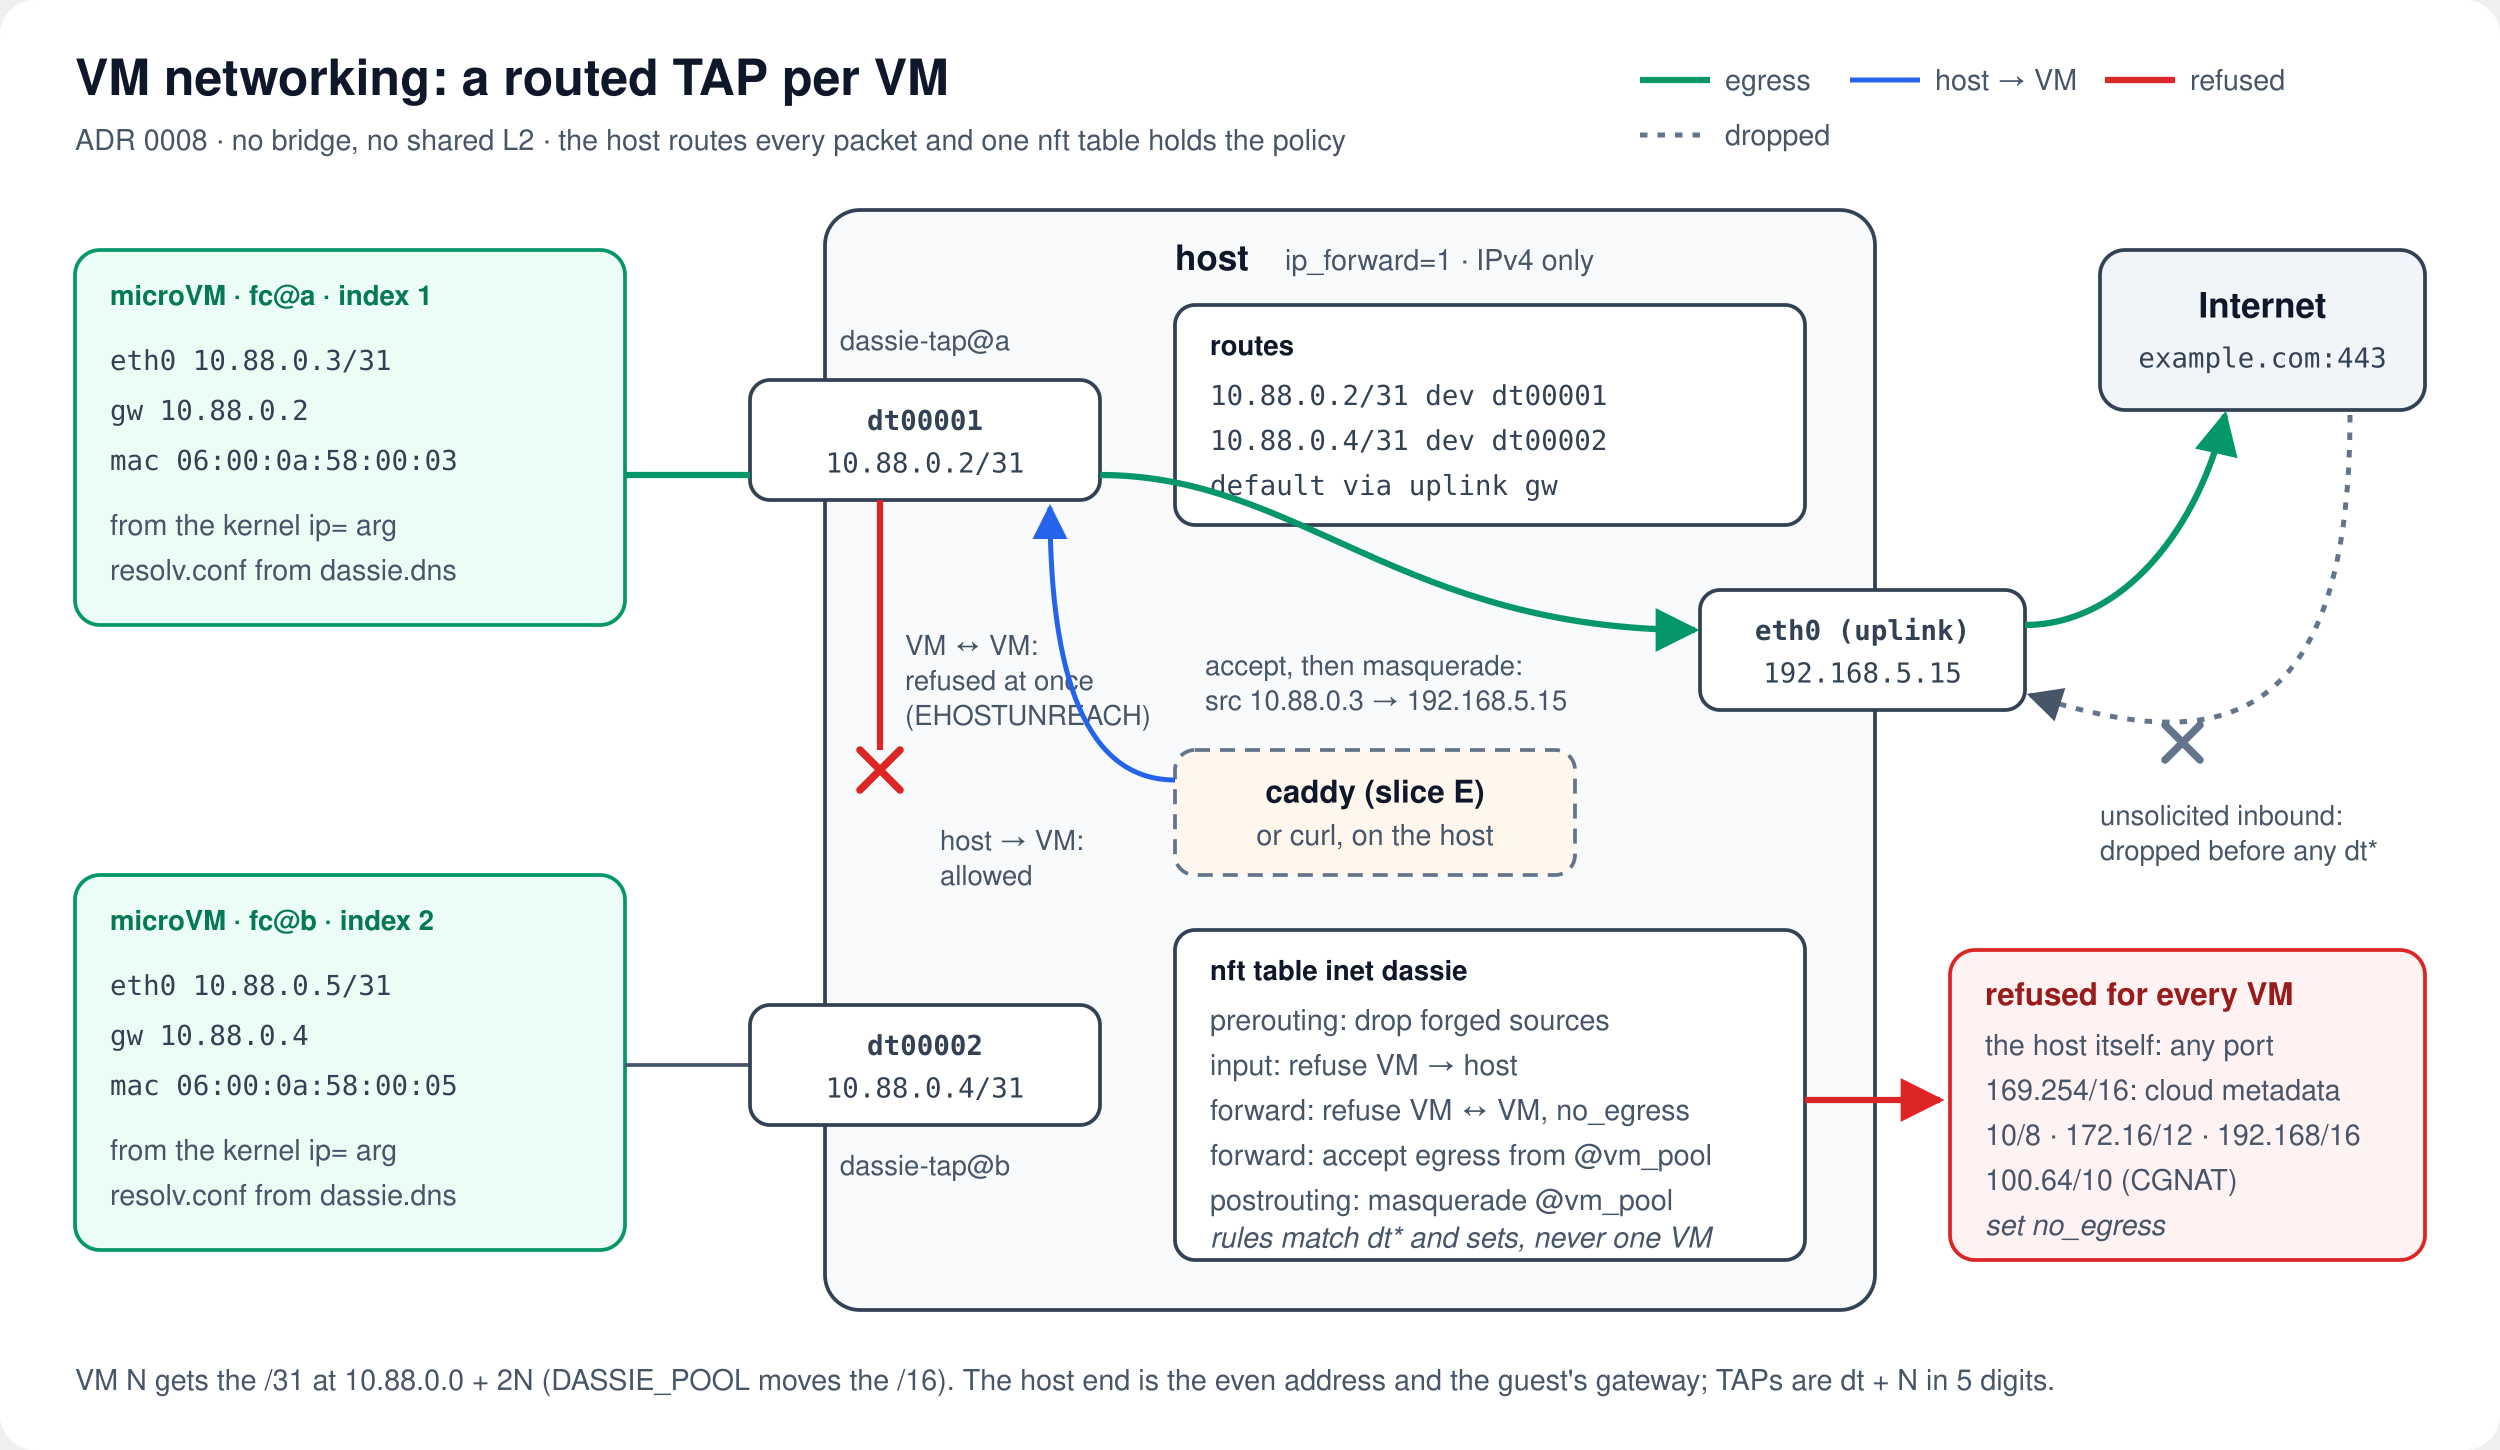
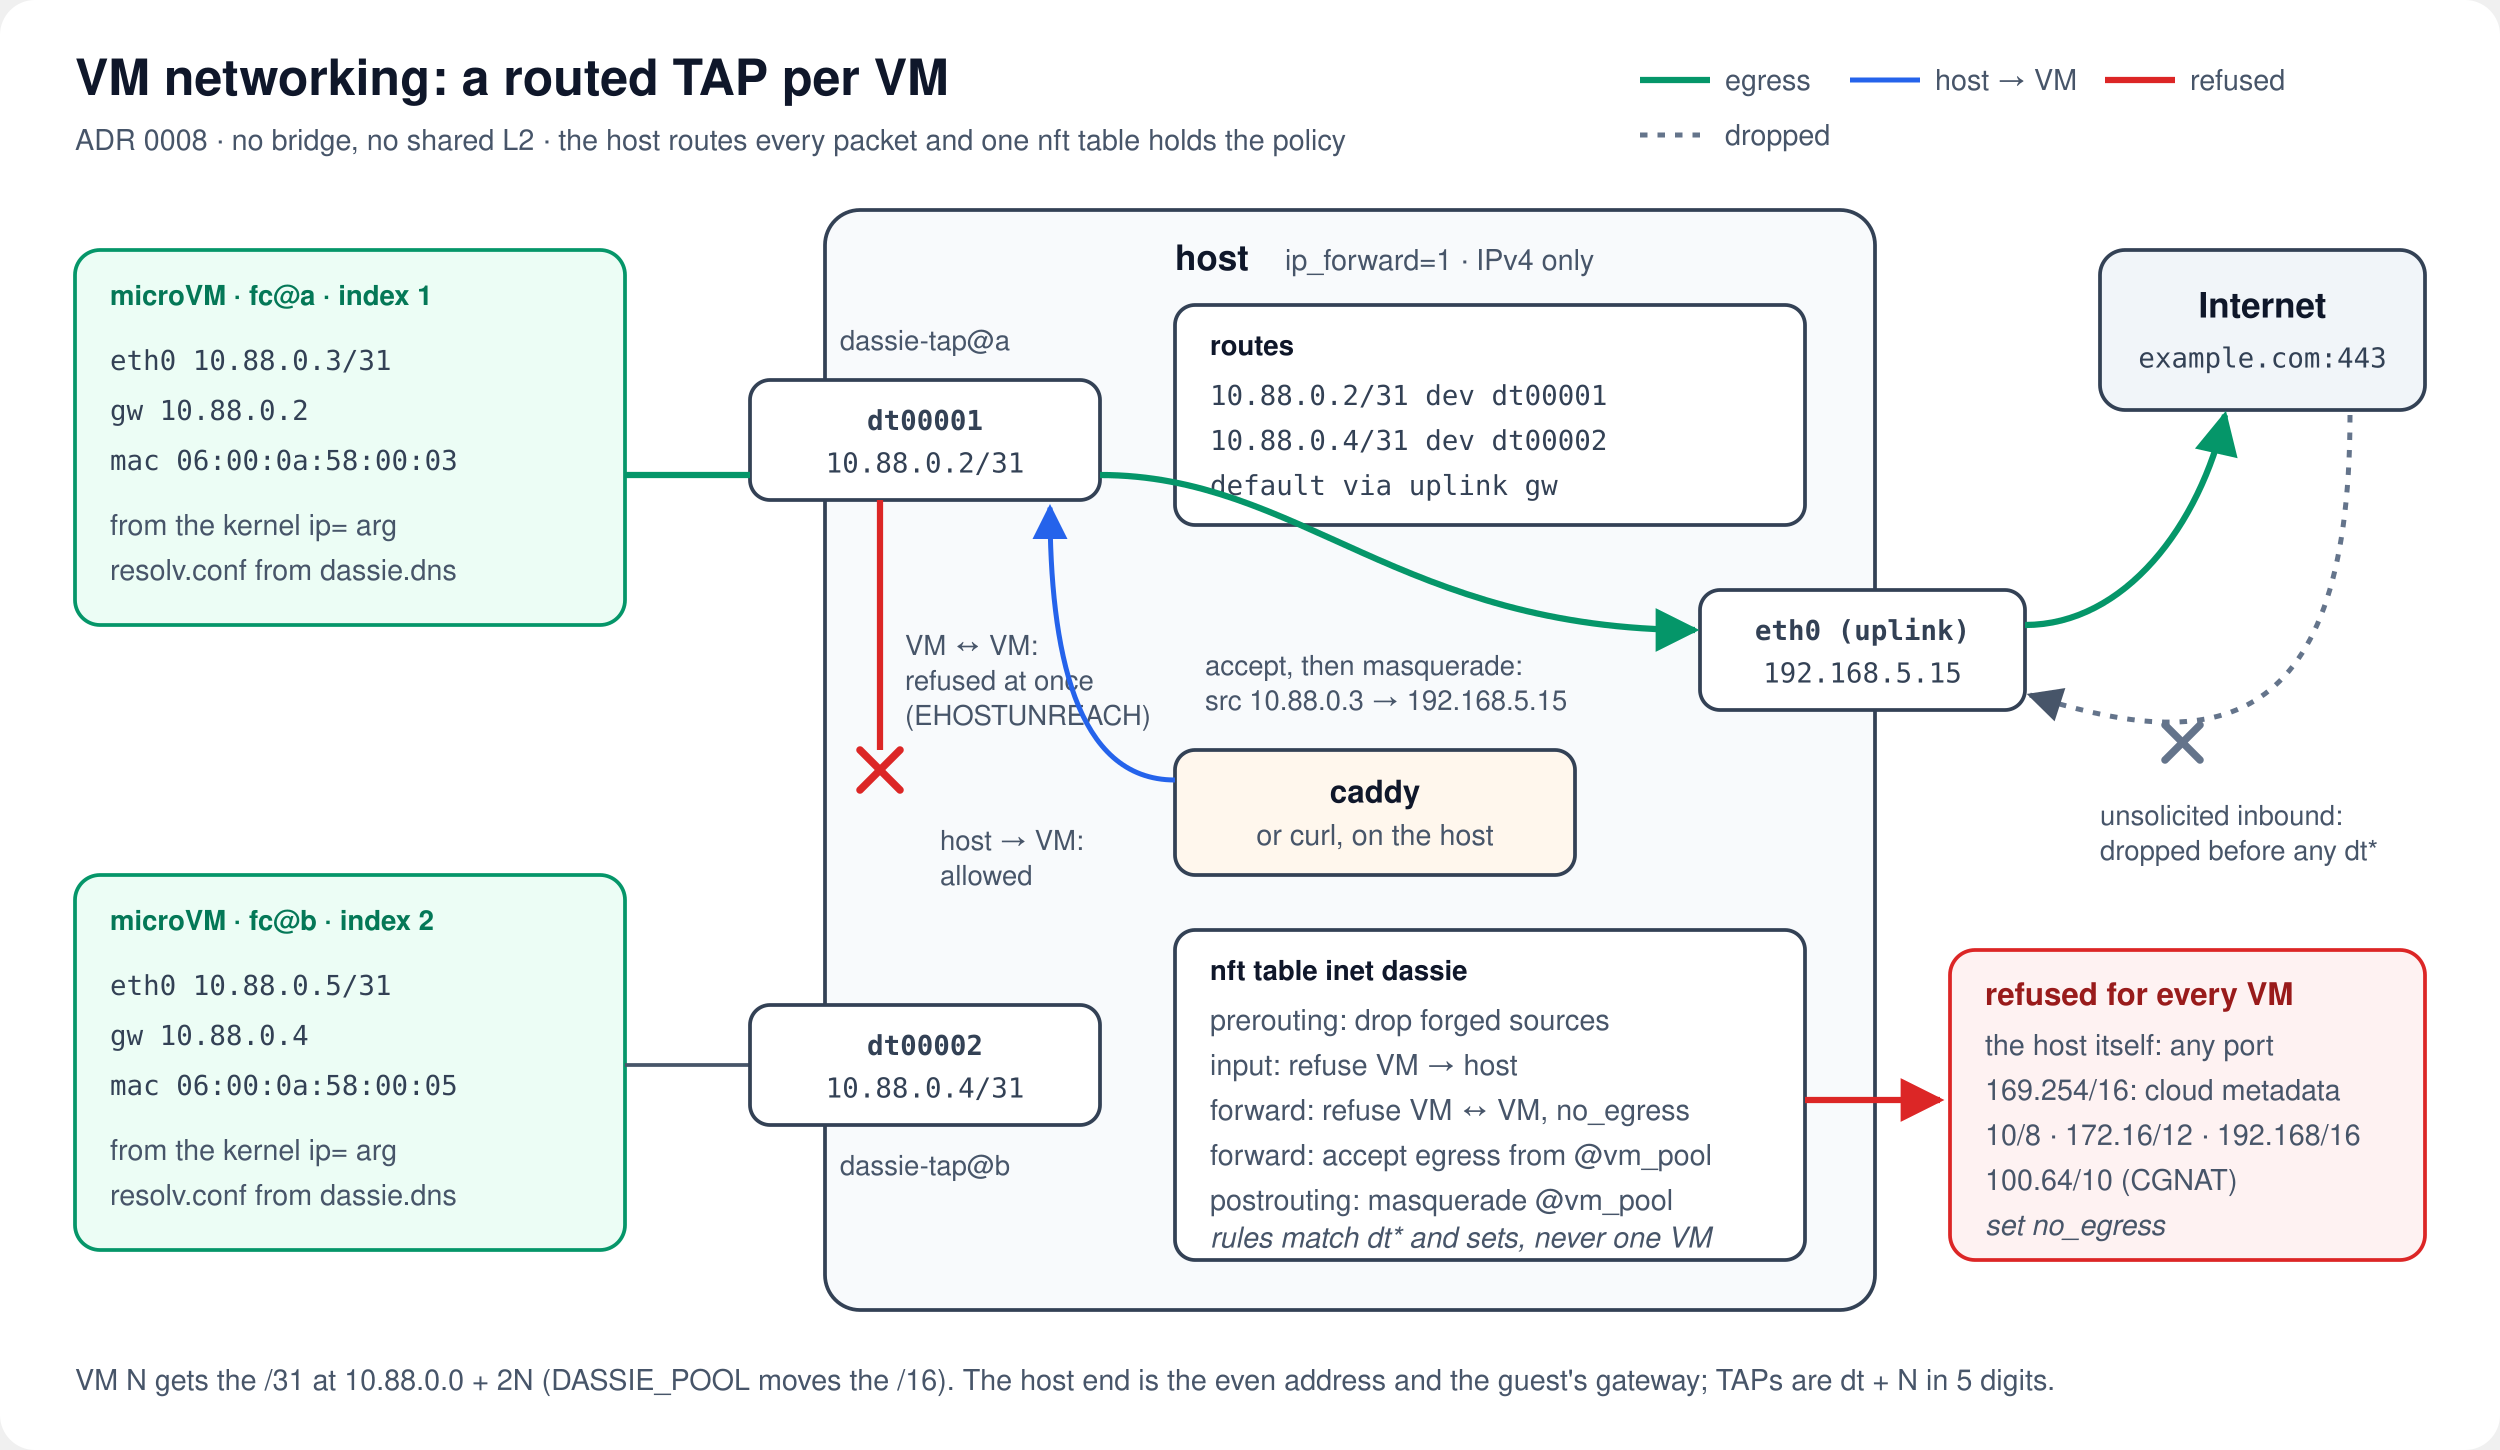
<svg xmlns="http://www.w3.org/2000/svg" viewBox="0 0 1000 580" width="1000" height="580" font-family="ui-sans-serif, system-ui, -apple-system, 'Segoe UI', Helvetica, Arial, sans-serif">
  <defs>
    <marker id="a" viewBox="0 0 10 10" refX="9" refY="5" markerWidth="7" markerHeight="7" orient="auto-start-reverse">
      <path d="M0,0 L10,5 L0,10 z" fill="#475569" />
    </marker>
    <marker id="ag" viewBox="0 0 10 10" refX="9" refY="5" markerWidth="7" markerHeight="7" orient="auto-start-reverse">
      <path d="M0,0 L10,5 L0,10 z" fill="#059669" />
    </marker>
    <marker id="ab" viewBox="0 0 10 10" refX="9" refY="5" markerWidth="7" markerHeight="7" orient="auto-start-reverse">
      <path d="M0,0 L10,5 L0,10 z" fill="#2563eb" />
    </marker>
    <marker id="ar" viewBox="0 0 10 10" refX="9" refY="5" markerWidth="7" markerHeight="7" orient="auto-start-reverse">
      <path d="M0,0 L10,5 L0,10 z" fill="#dc2626" />
    </marker>
    <style>
      .t { font-size: 14px; font-weight: 600; fill: #0f172a; }
      .s { font-size: 11.5px; fill: #475569; }
      .m { font-size: 11px; fill: #334155; font-family: ui-monospace, SFMono-Regular, Menlo, Consolas, monospace; }
      .lbl { font-size: 11px; fill: #475569; }
      .built { stroke: #334155; stroke-width: 1.5; }
      .plan { stroke: #64748b; stroke-width: 1.5; stroke-dasharray: 6 4; }
      .ln { stroke: #475569; stroke-width: 1.5; fill: none; }
      .ok { stroke: #059669; stroke-width: 2.5; fill: none; }
      .host { stroke: #2563eb; stroke-width: 2; fill: none; }
      .no { stroke: #dc2626; stroke-width: 2.5; fill: none; }
      .drop { stroke: #64748b; stroke-width: 2; fill: none; stroke-dasharray: 3 4; }
      .x { stroke: #dc2626; stroke-width: 3; stroke-linecap: round; }
      .xg { stroke: #64748b; stroke-width: 3; stroke-linecap: round; }
    </style>
  </defs>
  <rect width="1000" height="580" rx="14" fill="#ffffff" />
  <text x="30" y="38" font-size="20" font-weight="700" fill="#0f172a">VM networking: a routed TAP per VM</text>
  <text x="30" y="60" class="s">ADR 0008 · no bridge, no shared L2 · the host routes every packet and one nft table holds the policy</text>
  <line x1="656" y1="32" x2="684" y2="32" class="ok" />
  <text x="690" y="36" class="s">egress</text>
  <line x1="740" y1="32" x2="768" y2="32" class="host" />
  <text x="774" y="36" class="s">host → VM</text>
  <line x1="842" y1="32" x2="870" y2="32" class="no" />
  <text x="876" y="36" class="s">refused</text>
  <line x1="656" y1="54" x2="684" y2="54" class="drop" />
  <text x="690" y="58" class="s">dropped</text>
  <rect x="30" y="100" width="220" height="150" rx="10" fill="#ecfdf5" stroke="#059669" stroke-width="1.5" />
  <text x="44" y="122" font-size="11" font-weight="600" fill="#047857">microVM · fc@a · index 1</text>
  <text x="44" y="148" class="m">eth0 10.88.0.3/31</text>
  <text x="44" y="168" class="m">gw 10.88.0.2</text>
  <text x="44" y="188" class="m">mac 06:00:0a:58:00:03</text>
  <text x="44" y="214" class="s">from the kernel ip= arg</text>
  <text x="44" y="232" class="s">resolv.conf from dassie.dns</text>
  <rect x="30" y="350" width="220" height="150" rx="10" fill="#ecfdf5" stroke="#059669" stroke-width="1.5" />
  <text x="44" y="372" font-size="11" font-weight="600" fill="#047857">microVM · fc@b · index 2</text>
  <text x="44" y="398" class="m">eth0 10.88.0.5/31</text>
  <text x="44" y="418" class="m">gw 10.88.0.4</text>
  <text x="44" y="438" class="m">mac 06:00:0a:58:00:05</text>
  <text x="44" y="464" class="s">from the kernel ip= arg</text>
  <text x="44" y="482" class="s">resolv.conf from dassie.dns</text>
  <rect x="330" y="84" width="420" height="440" rx="14" fill="#f8fafc" class="built" />
  <text x="470" y="108" class="t">host</text>
  <text x="514" y="108" class="s">ip_forward=1 · IPv4 only</text>
  <rect x="470" y="122" width="252" height="88" rx="8" fill="#ffffff" class="built" />
  <text x="484" y="142" font-size="11" font-weight="600" fill="#0f172a">routes</text>
  <text x="484" y="162" class="m">10.88.0.2/31 dev dt00001</text>
  <text x="484" y="180" class="m">10.88.0.4/31 dev dt00002</text>
  <text x="484" y="198" class="m">default via uplink gw</text>
-   <rect x="470" y="300" width="160" height="50" rx="8" fill="#fff7ed" class="plan" />
-   <text x="550" y="321" text-anchor="middle" font-size="12.5" font-weight="600" fill="#0f172a">caddy (slice E)</text>
+   <rect x="470" y="300" width="160" height="50" rx="8" fill="#fff7ed" class="built" />
+   <text x="550" y="321" text-anchor="middle" font-size="12.5" font-weight="600" fill="#0f172a">caddy</text>
  <text x="550" y="338" text-anchor="middle" class="s">or curl, on the host</text>
  <rect x="470" y="372" width="252" height="132" rx="8" fill="#ffffff" class="built" />
  <text x="484" y="392" font-size="11" font-weight="600" fill="#0f172a">nft table inet dassie</text>
  <text x="484" y="412" class="s">prerouting: drop forged sources</text>
  <text x="484" y="430" class="s">input: refuse VM → host</text>
  <text x="484" y="448" class="s">forward: refuse VM ↔ VM, no_egress</text>
  <text x="484" y="466" class="s">forward: accept egress from @vm_pool</text>
  <text x="484" y="484" class="s">postrouting: masquerade @vm_pool</text>
  <text x="484" y="499" class="s" font-style="italic">rules match dt* and sets, never one VM</text>
  <rect x="300" y="152" width="140" height="48" rx="8" fill="#ffffff" class="built" />
  <text x="370" y="172" text-anchor="middle" class="m" font-weight="600">dt00001</text>
  <text x="370" y="189" text-anchor="middle" class="m">10.88.0.2/31</text>
  <line x1="250" y1="426" x2="300" y2="426" class="ln" />
  <rect x="300" y="402" width="140" height="48" rx="8" fill="#ffffff" class="built" />
  <text x="370" y="422" text-anchor="middle" class="m" font-weight="600">dt00002</text>
  <text x="370" y="439" text-anchor="middle" class="m">10.88.0.4/31</text>
  <text x="370" y="470" text-anchor="middle" class="lbl">dassie-tap@b</text>
  <text x="370" y="140" text-anchor="middle" class="lbl">dassie-tap@a</text>
  <rect x="680" y="236" width="130" height="48" rx="8" fill="#ffffff" class="built" />
  <text x="745" y="256" text-anchor="middle" class="m" font-weight="600">eth0 (uplink)</text>
  <text x="745" y="273" text-anchor="middle" class="m">192.168.5.15</text>
  <rect x="840" y="100" width="130" height="64" rx="10" fill="#f1f5f9" class="built" />
  <text x="905" y="127" text-anchor="middle" class="t">Internet</text>
  <text x="905" y="147" text-anchor="middle" class="m">example.com:443</text>
  <path d="M250,190 L300,190" class="ok" />
  <path d="M440,190 C520,190 560,252 678,252" class="ok" marker-end="url(#ag)" />
  <path d="M810,250 C850,250 880,210 890,166" class="ok" marker-end="url(#ag)" />
  <text x="482" y="270" class="lbl" fill="#047857">accept, then masquerade:</text>
  <text x="482" y="284" class="lbl" fill="#047857">src 10.88.0.3 → 192.168.5.15</text>
  <path d="M352,200 L352,300" class="no" />
  <line x1="344" y1="300" x2="360" y2="316" class="x" />
  <line x1="360" y1="300" x2="344" y2="316" class="x" />
  <text x="362" y="262" class="lbl" fill="#b91c1c">VM ↔ VM:</text>
  <text x="362" y="276" class="lbl" fill="#b91c1c">refused at once</text>
  <text x="362" y="290" class="lbl" fill="#b91c1c">(EHOSTUNREACH)</text>
  <path d="M470,312 C430,312 420,260 420,203" class="host" marker-end="url(#ab)" />
  <text x="376" y="340" class="lbl" fill="#1d4ed8">host → VM:</text>
  <text x="376" y="354" class="lbl" fill="#1d4ed8">allowed</text>
  <path d="M940,166 C940,300 880,300 812,278" class="drop" marker-end="url(#a)" />
  <line x1="866" y1="290" x2="880" y2="304" class="xg" />
  <line x1="880" y1="290" x2="866" y2="304" class="xg" />
  <text x="840" y="330" class="lbl">unsolicited inbound:</text>
  <text x="840" y="344" class="lbl">dropped before any dt*</text>
  <rect x="780" y="380" width="190" height="124" rx="10" fill="#fef2f2" stroke="#dc2626" stroke-width="1.5" />
  <text x="794" y="402" font-size="12.5" font-weight="600" fill="#991b1b">refused for every VM</text>
  <text x="794" y="422" class="s">the host itself: any port</text>
  <text x="794" y="440" class="s">169.254/16: cloud metadata</text>
  <text x="794" y="458" class="s">10/8 · 172.16/12 · 192.168/16</text>
  <text x="794" y="476" class="s">100.64/10 (CGNAT)</text>
  <text x="794" y="494" class="s" font-style="italic">set no_egress</text>
  <path d="M722,440 L776,440" class="no" marker-end="url(#ar)" />
  <text x="30" y="556" class="s">VM N gets the /31 at 10.88.0.0 + 2N (DASSIE_POOL moves the /16). The host end is the even address and the guest's gateway; TAPs are dt + N in 5 digits.</text>
</svg>
